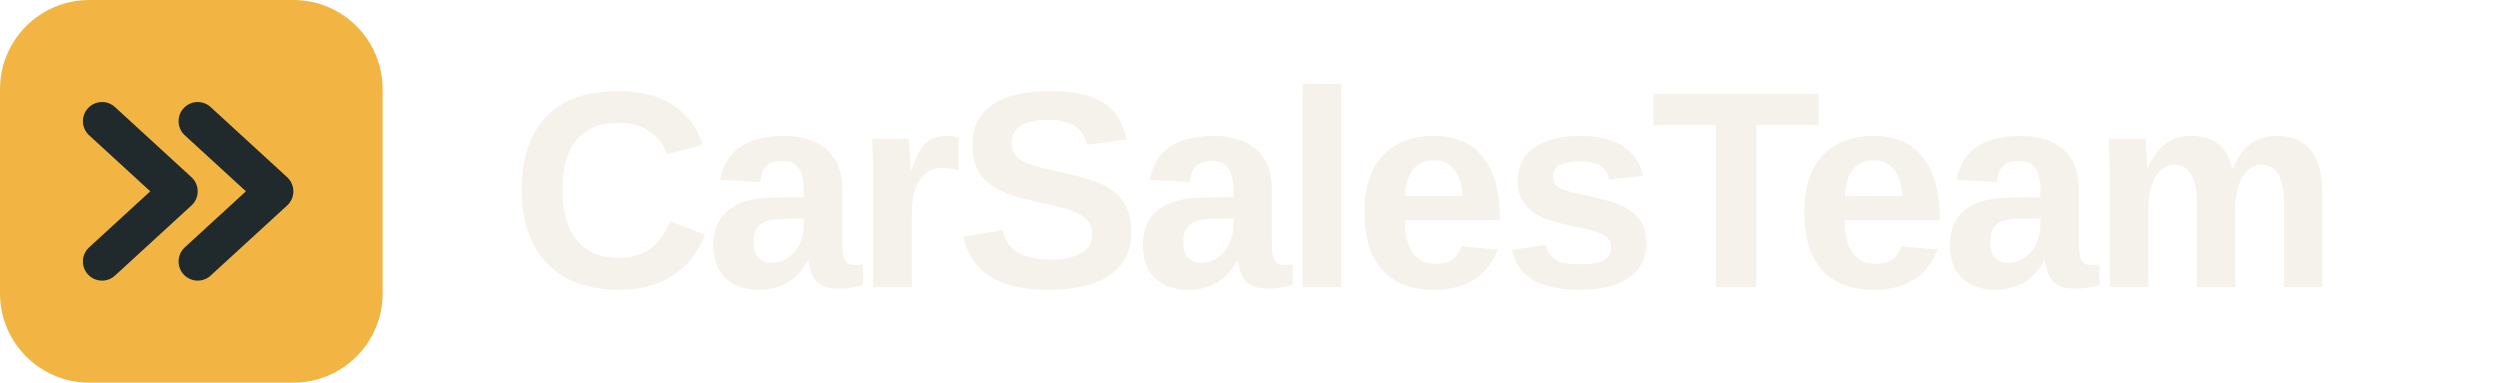
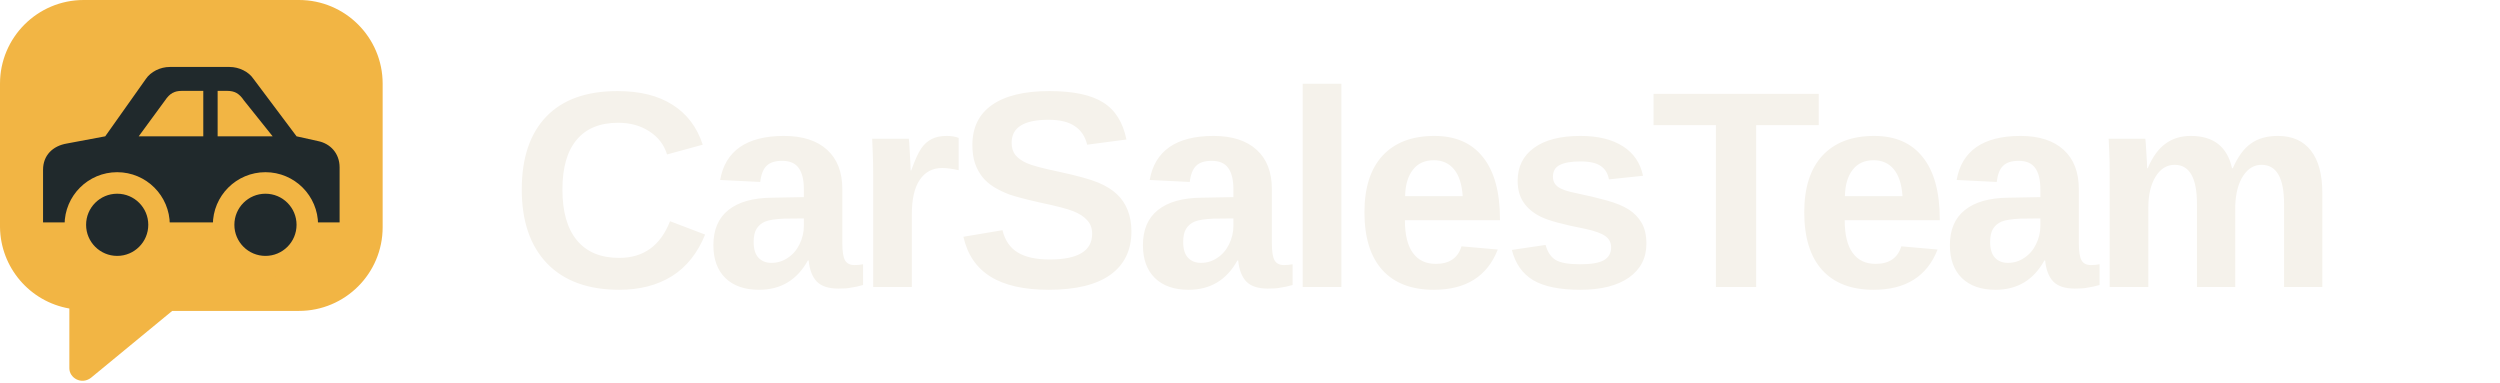
<svg xmlns="http://www.w3.org/2000/svg" viewBox="0 0 196 30">
-   <rect width="30" height="30" rx="7" fill="#F2B544" />
-   <path d="M8 9.5l6 5.5-6 5.5M15.5 9.5l6 5.5-6 5.5" fill="none" stroke="#20292C" stroke-width="3" stroke-linecap="round" stroke-linejoin="round" />
+   <g transform="scale(1.875)">
+     <path d="M3.5 0h9A3.5 3.5 0 0 1 16 3.5v6A3.5 3.5 0 0 1 12.5 13H7.2l-3.4 2.8c-.4.3-.9 0-.9-.4V12.9A3.5 3.5 0 0 1 0 9.5v-6A3.5 3.5 0 0 1 3.5 0z" fill="#F2B544" />
+     <g transform="translate(0 -1.3)">
+       <path d="M1.8 10.6V8.4c0-.6.4-1 1-1.1L4.4 7l1.7-2.4c.2-.3.6-.5 1-.5h2.5c.4 0 .8.2 1 .5L12.4 7l.9.2c.5.1.9.5.9 1.1v2.3z" fill="#20292C" />
+       <path d="M5.8 7l1.1-1.5c.2-.3.4-.4.7-.4h.9V7zM9.1 7V5.1h.4c.3 0 .5.1.7.4L11.4 7z" fill="#F2B544" />
+       <circle cx="4.9" cy="10.7" r="1.75" fill="#20292C" stroke="#F2B544" stroke-width=".9" />
+       <circle cx="11.1" cy="10.7" r="1.75" fill="#20292C" stroke="#F2B544" stroke-width=".9" />
+     </g>
+   </g>
  <text x="40" y="22.5" fill="#F5F2EB" font-family="Geist, Arial, sans-serif" font-size="22" font-weight="600" letter-spacing="-0.6" textLength="155" lengthAdjust="spacingAndGlyphs">CarSalesTeam</text>
</svg>
